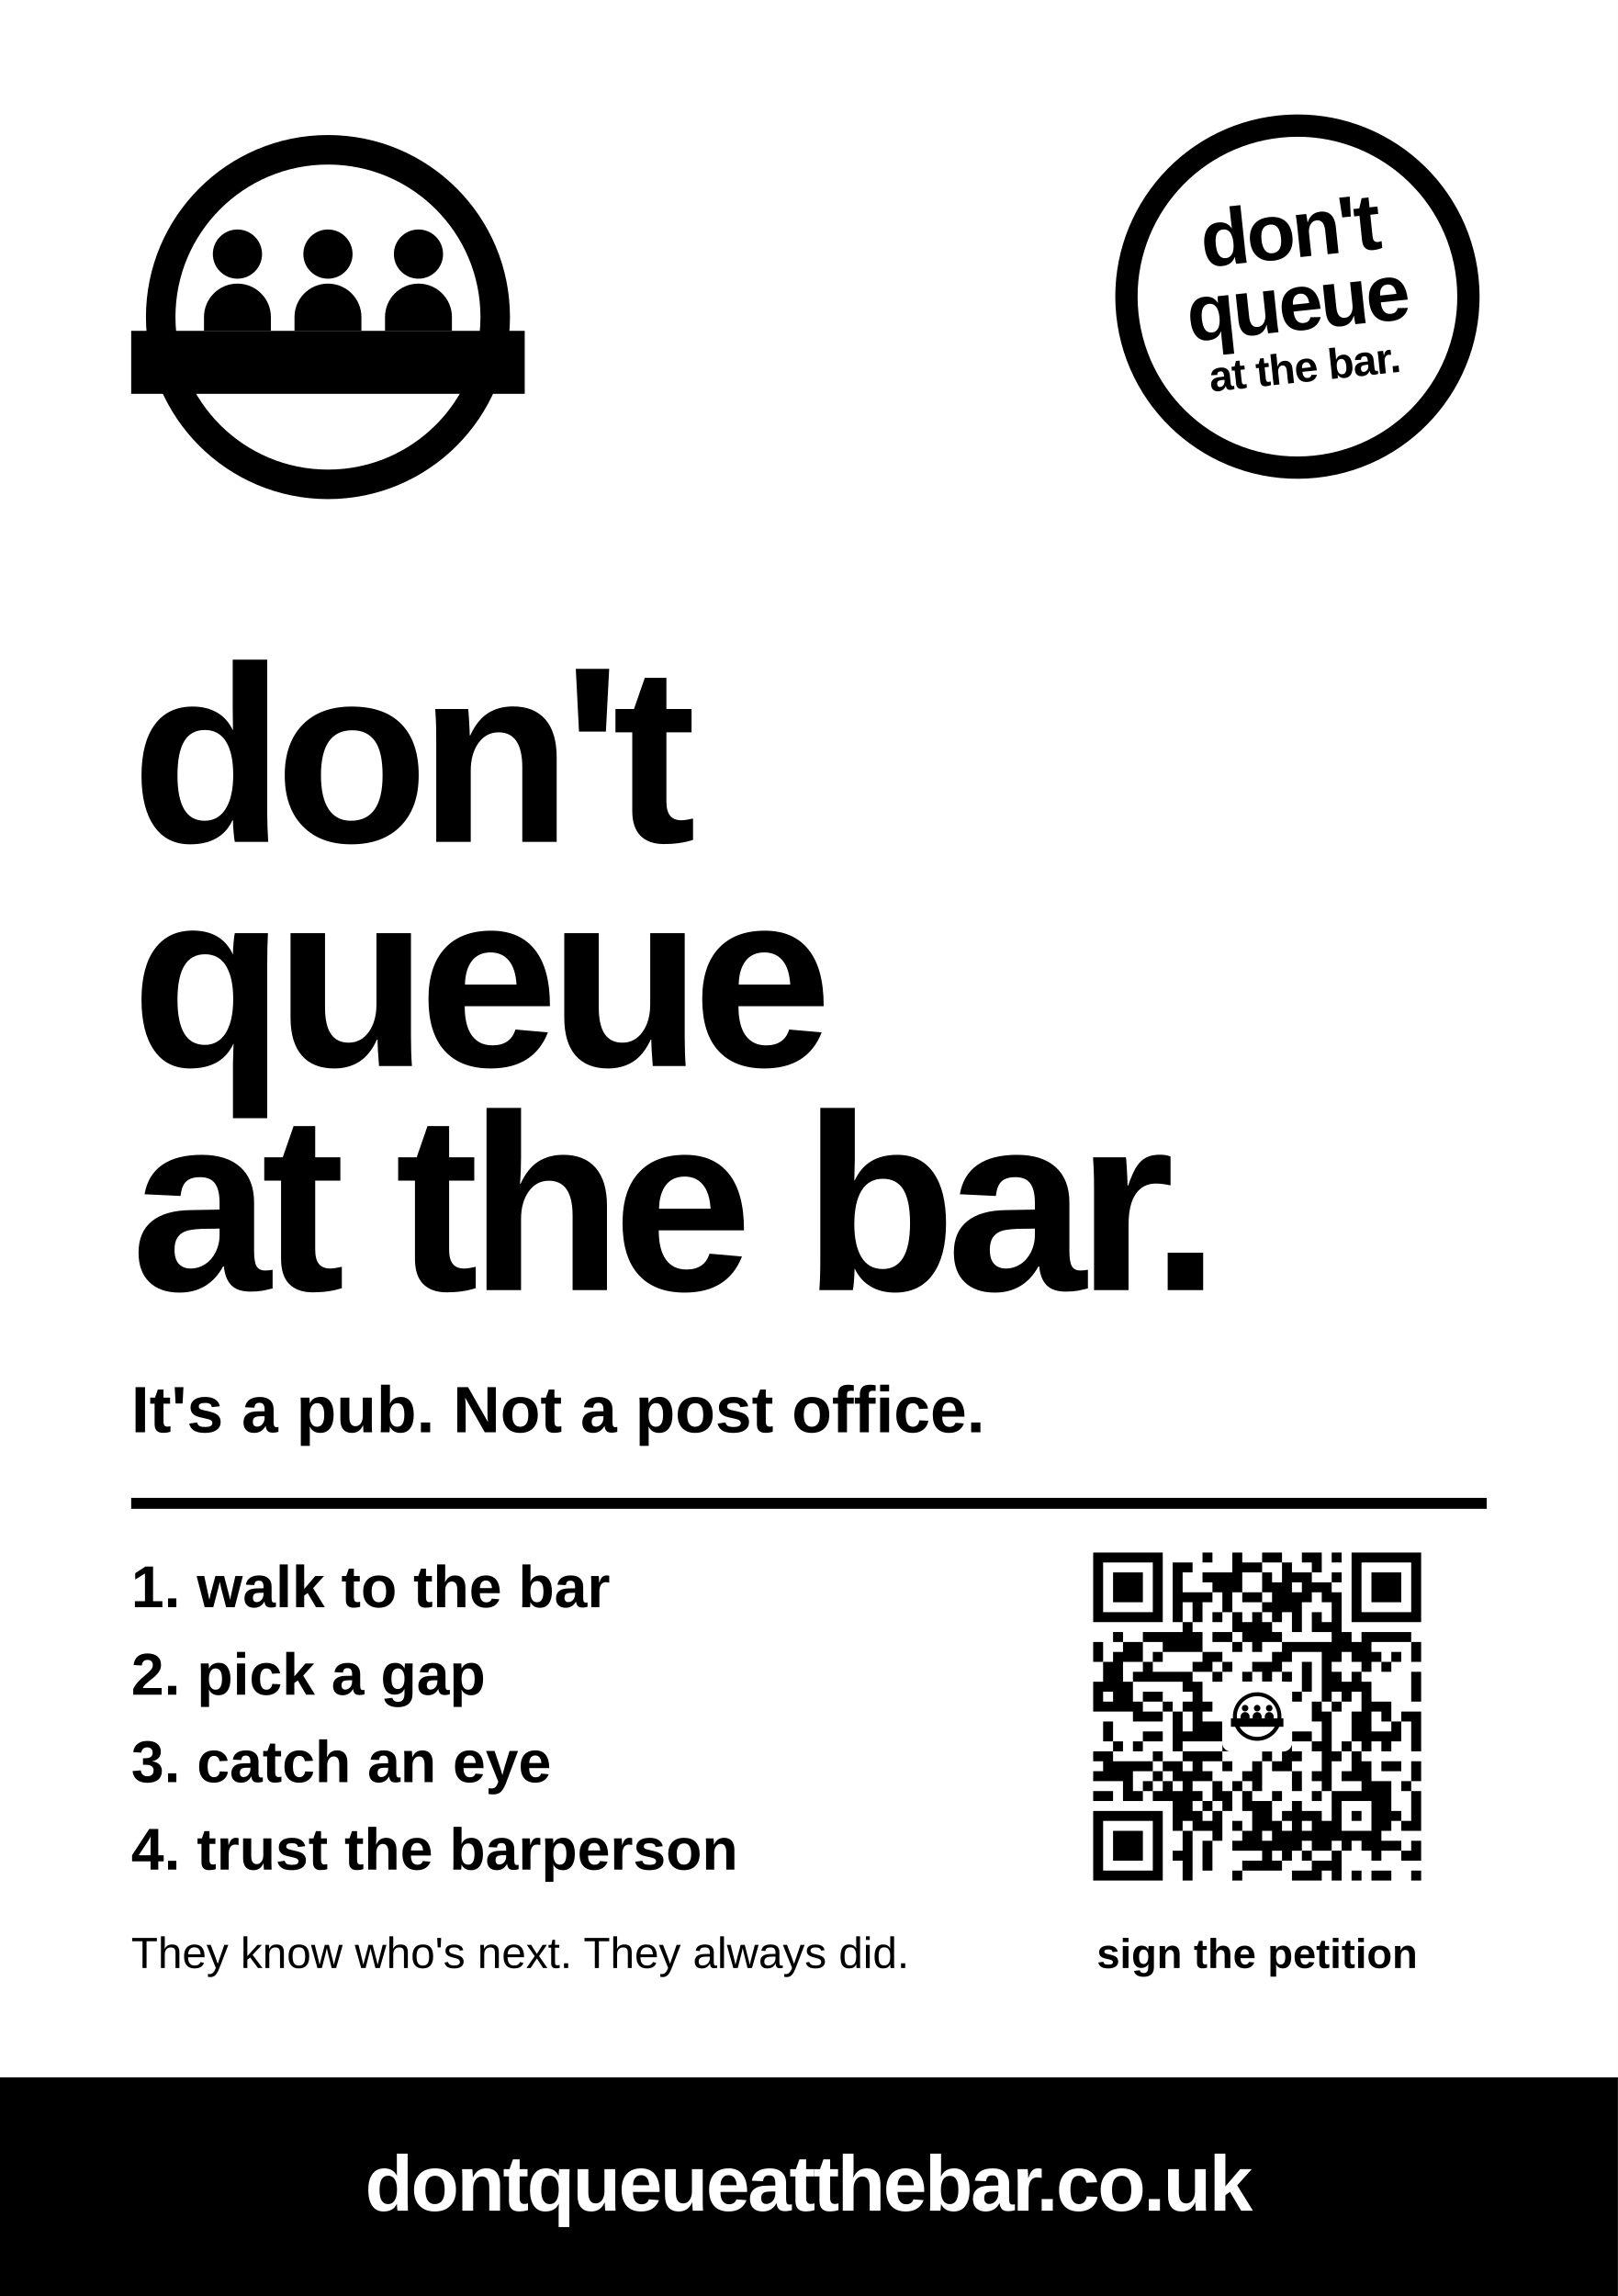
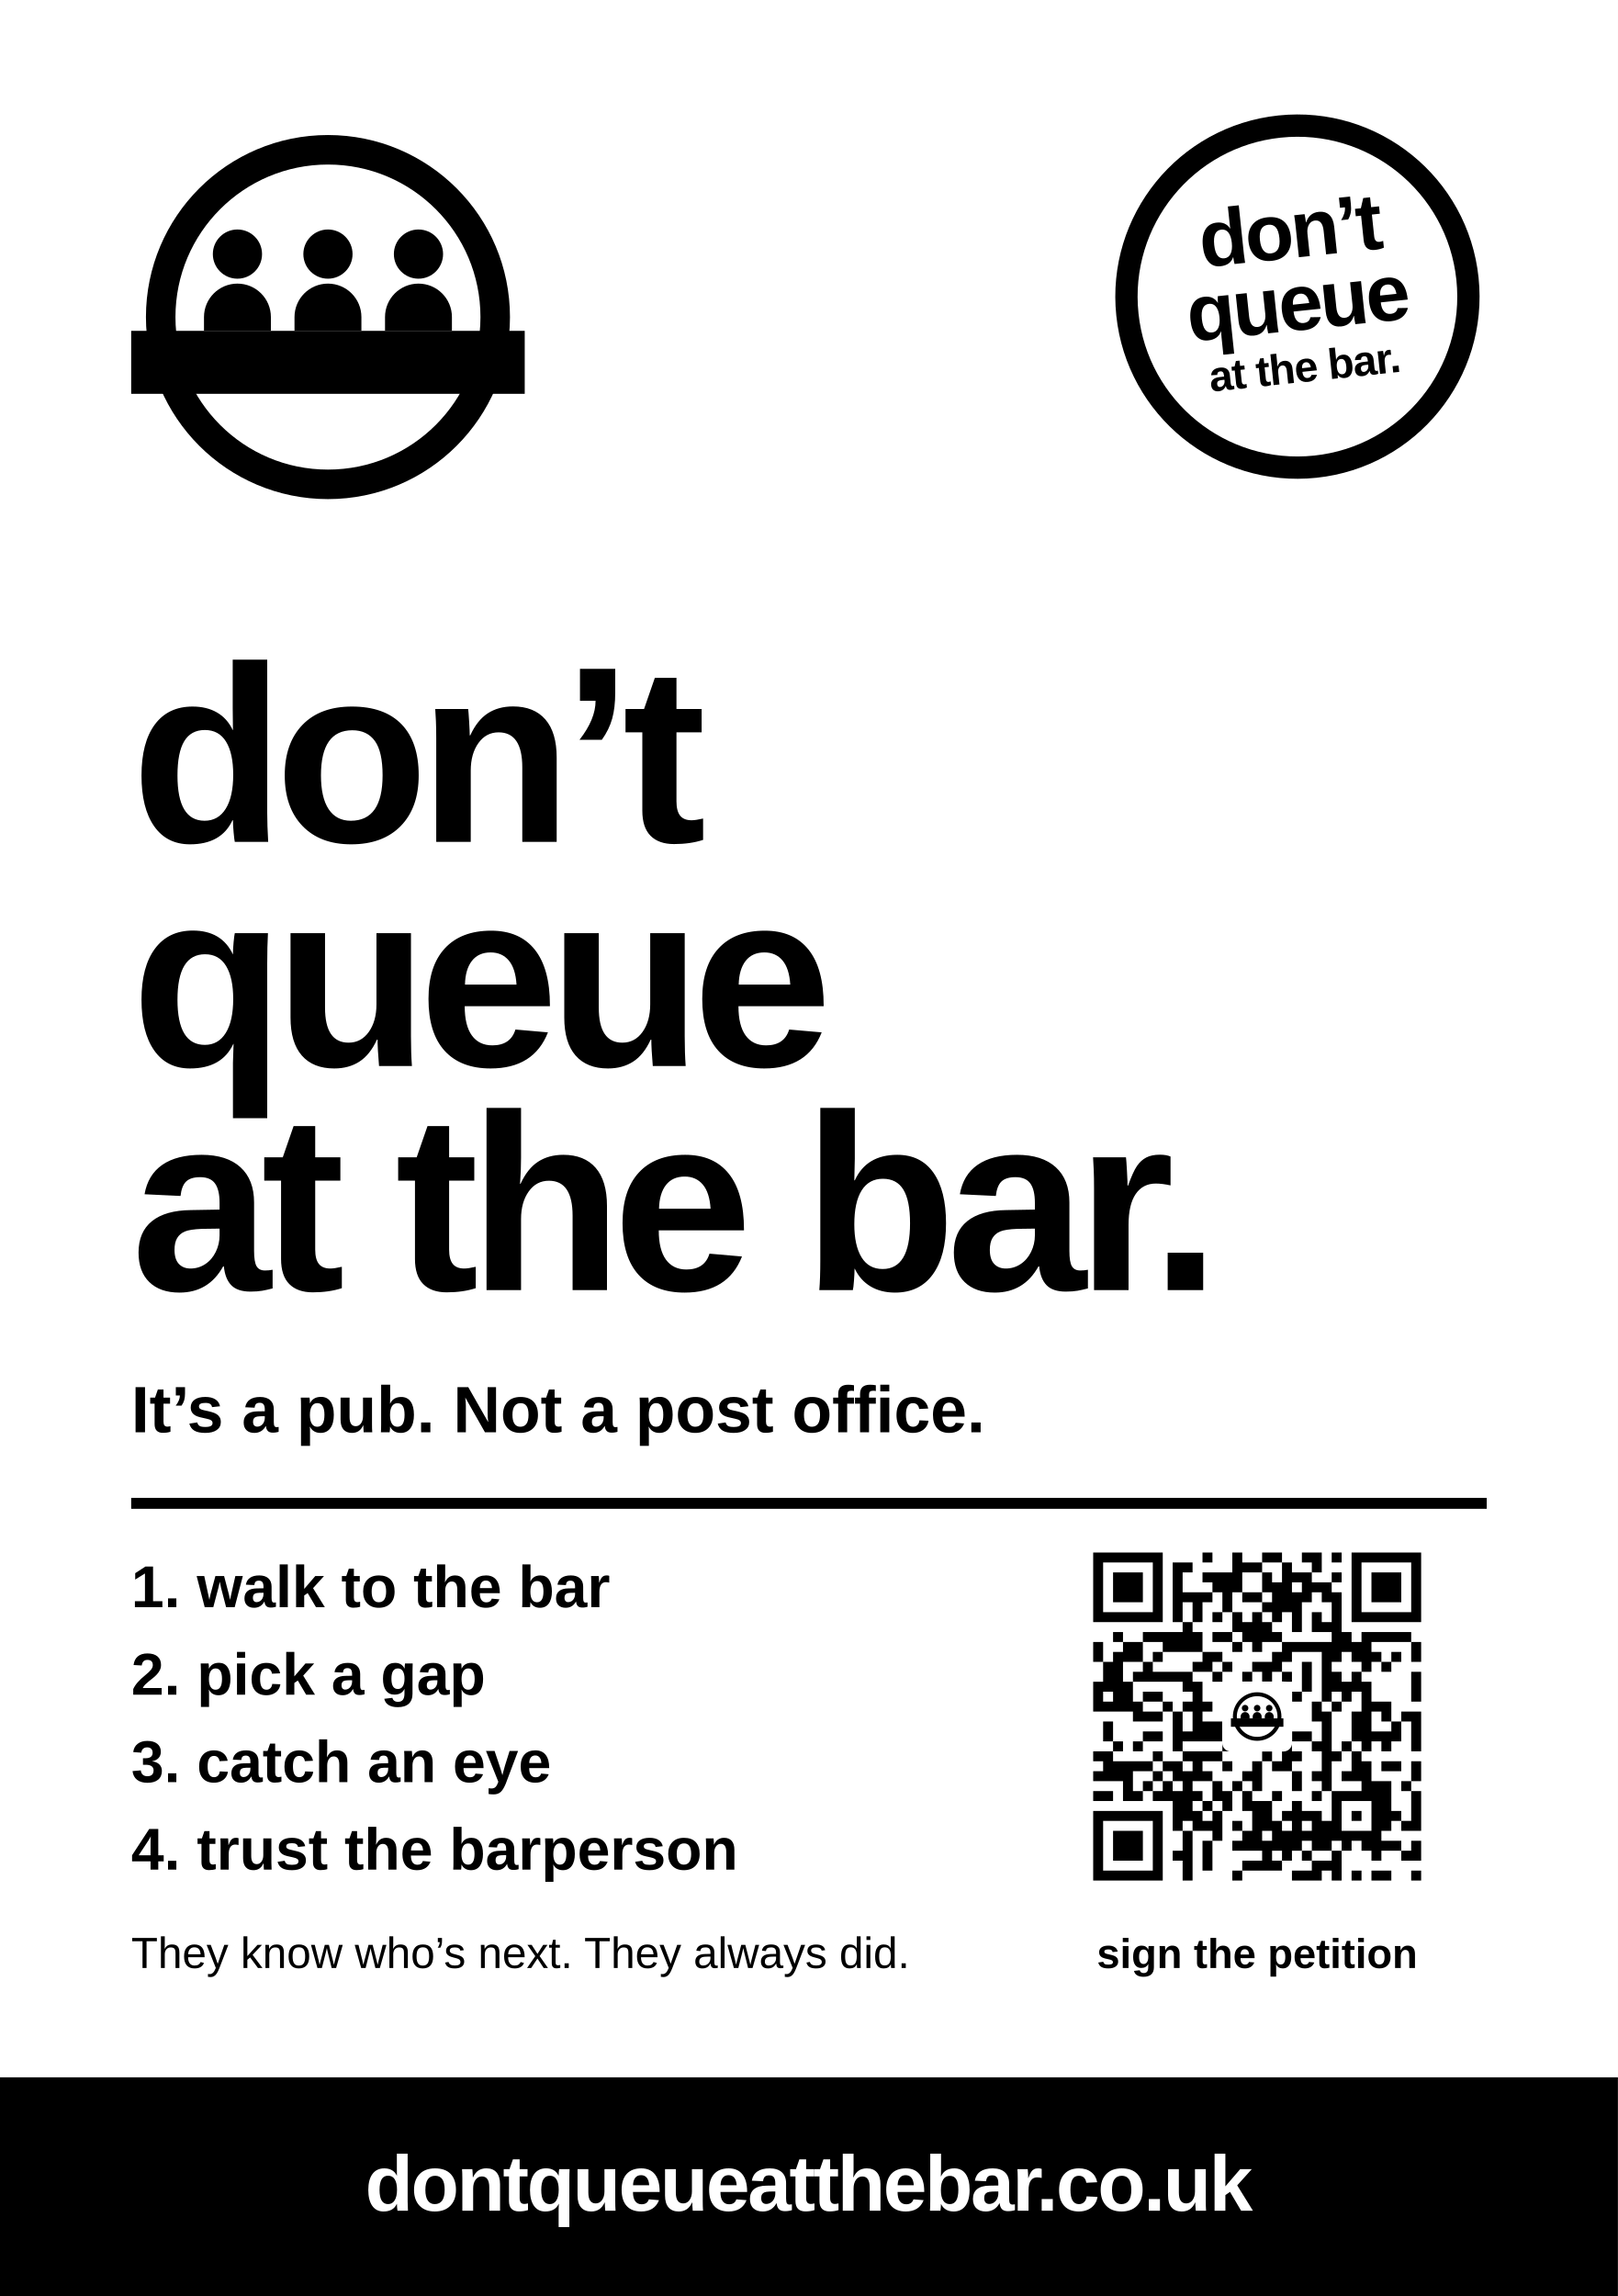
- <svg xmlns="http://www.w3.org/2000/svg" viewBox="0 0 1480 2100" width="148mm" height="210mm" role="img" aria-label="A5 flyer: don't queue at the bar">
+ <svg xmlns="http://www.w3.org/2000/svg" viewBox="0 0 1480 2100" width="148mm" height="210mm" role="img" aria-label="A5 flyer: don’t queue at the bar">
  <defs>
    <g id="fig">
      <circle cx="0" cy="0" r="25" />
      <path d="M-34,78 V64 a34,34 0 0 1 68,0 V78 Z" />
    </g>
-     <path id="ring" d="M 32,200 A 168,168 0 1 1 368,200 A 168,168 0 1 1 32,200" />
  </defs>
  <rect width="1480" height="2100" fill="#fff" />
  <g transform="translate(120,110) scale(0.9)">
    <circle cx="200" cy="200" r="170" fill="none" stroke="#000" stroke-width="30" />
    <g fill="#000">
      <use href="#fig" x="108" y="136" />
      <use href="#fig" x="200" y="136" />
      <use href="#fig" x="292" y="136" />
    </g>
    <rect x="0" y="214" width="400" height="64" fill="#000" />
  </g>
  <g transform="translate(1000,120) rotate(-6) scale(0.85)">
    <circle cx="200" cy="200" r="184" fill="none" stroke="#000" stroke-width="24" />
    <g font-family="'Avenir Next','Helvetica Neue','Segoe UI',Arial,sans-serif" font-weight="900" fill="#000" text-anchor="middle" letter-spacing="-3">
-       <text x="200" y="158" font-size="86">don't</text>
+       <text x="200" y="158" font-size="86">don’t</text>
      <text x="200" y="236" font-size="86">queue</text>
      <text x="200" y="292" font-size="46" letter-spacing="-1">at the bar.</text>
    </g>
  </g>
  <g font-family="'Avenir Next','Helvetica Neue','Segoe UI',Arial,sans-serif" font-weight="900" fill="#000" letter-spacing="-9">
-     <text x="120" y="770" font-size="230">don't</text>
+     <text x="120" y="770" font-size="230">don’t</text>
    <text x="120" y="975" font-size="230">queue</text>
    <text x="120" y="1180" font-size="230">at the bar.</text>
  </g>
-   <text x="120" y="1310" font-family="'Avenir Next','Helvetica Neue','Segoe UI',Arial,sans-serif" font-weight="600" font-size="60" fill="#000">It's a pub. Not a post office.</text>
+   <text x="120" y="1310" font-family="'Avenir Next','Helvetica Neue','Segoe UI',Arial,sans-serif" font-weight="600" font-size="60" fill="#000">It’s a pub. Not a post office.</text>
  <rect x="120" y="1370" width="1240" height="10" fill="#000" />
  <g font-family="'Avenir Next','Helvetica Neue','Segoe UI',Arial,sans-serif" font-weight="900" font-size="54" fill="#000">
    <text x="120" y="1470">1. walk to the bar</text>
    <text x="120" y="1550">2. pick a gap</text>
    <text x="120" y="1630">3. catch an eye</text>
    <text x="120" y="1710">4. trust the barperson</text>
  </g>
-   <text x="120" y="1800" font-family="'Avenir Next','Helvetica Neue','Segoe UI',Arial,sans-serif" font-weight="500" font-size="40" fill="#000">They know who's next. They always did.</text>
+   <text x="120" y="1800" font-family="'Avenir Next','Helvetica Neue','Segoe UI',Arial,sans-serif" font-weight="500" font-size="40" fill="#000">They know who’s next. They always did.</text>
  <g transform="translate(1000,1420)">
    <path transform="scale(9.090909)" d="M0 0h7v1h-7zM11 0h1v1h-1zM14 0h1v1h-1zM17 0h2v1h-2zM21 0h2v1h-2zM24 0h1v1h-1zM26 0h7v1h-7zM0 1h1v1h-1zM6 1h1v1h-1zM8 1h2v1h-2zM14 1h3v1h-3zM19 1h1v1h-1zM22 1h1v1h-1zM26 1h1v1h-1zM32 1h1v1h-1zM0 2h1v1h-1zM2 2h3v1h-3zM6 2h1v1h-1zM8 2h1v1h-1zM11 2h4v1h-4zM17 2h1v1h-1zM19 2h3v1h-3zM24 2h1v1h-1zM26 2h1v1h-1zM28 2h3v1h-3zM32 2h1v1h-1zM0 3h1v1h-1zM2 3h3v1h-3zM6 3h1v1h-1zM8 3h1v1h-1zM12 3h3v1h-3zM17 3h3v1h-3zM21 3h3v1h-3zM26 3h1v1h-1zM28 3h3v1h-3zM32 3h1v1h-1zM0 4h1v1h-1zM2 4h3v1h-3zM6 4h1v1h-1zM8 4h4v1h-4zM13 4h1v1h-1zM15 4h2v1h-2zM18 4h4v1h-4zM23 4h2v1h-2zM26 4h1v1h-1zM28 4h3v1h-3zM32 4h1v1h-1zM0 5h1v1h-1zM6 5h1v1h-1zM8 5h1v1h-1zM10 5h1v1h-1zM13 5h1v1h-1zM17 5h4v1h-4zM24 5h1v1h-1zM26 5h1v1h-1zM32 5h1v1h-1zM0 6h7v1h-7zM8 6h1v1h-1zM10 6h1v1h-1zM12 6h1v1h-1zM14 6h1v1h-1zM16 6h1v1h-1zM18 6h1v1h-1zM20 6h1v1h-1zM22 6h1v1h-1zM24 6h1v1h-1zM26 6h7v1h-7zM9 7h1v1h-1zM14 7h4v1h-4zM20 7h1v1h-1zM22 7h3v1h-3zM2 8h1v1h-1zM5 8h6v1h-6zM12 8h2v1h-2zM15 8h4v1h-4zM24 8h2v1h-2zM27 8h5v1h-5zM0 9h1v1h-1zM3 9h2v1h-2zM7 9h4v1h-4zM14 9h1v1h-1zM16 9h1v1h-1zM19 9h9v1h-9zM32 9h1v1h-1zM0 10h1v1h-1zM2 10h3v1h-3zM6 10h1v1h-1zM11 10h2v1h-2zM18 10h2v1h-2zM23 10h2v1h-2zM26 10h3v1h-3zM30 10h1v1h-1zM32 10h1v1h-1zM1 11h2v1h-2zM5 11h1v1h-1zM10 11h2v1h-2zM13 11h1v1h-1zM16 11h3v1h-3zM21 11h1v1h-1zM23 11h1v1h-1zM27 11h1v1h-1zM29 11h1v1h-1zM1 12h2v1h-2zM4 12h6v1h-6zM12 12h1v1h-1zM15 12h1v1h-1zM17 12h1v1h-1zM19 12h1v1h-1zM21 12h1v1h-1zM23 12h2v1h-2zM26 12h1v1h-1zM32 12h1v1h-1zM0 13h4v1h-4zM9 13h2v1h-2zM14 13h1v1h-1zM16 13h3v1h-3zM21 13h1v1h-1zM23 13h5v1h-5zM32 13h1v1h-1zM0 14h1v1h-1zM2 14h2v1h-2zM5 14h2v1h-2zM10 14h1v1h-1zM13 14h1v1h-1zM17 14h1v1h-1zM20 14h1v1h-1zM23 14h1v1h-1zM25 14h1v1h-1zM27 14h1v1h-1zM32 14h1v1h-1zM0 15h5v1h-5zM7 15h1v1h-1zM9 15h3v1h-3zM13 15h3v1h-3zM22 15h1v1h-1zM24 15h1v1h-1zM27 15h3v1h-3zM4 16h3v1h-3zM8 16h1v1h-1zM10 16h1v1h-1zM13 16h1v1h-1zM16 16h2v1h-2zM19 16h1v1h-1zM22 16h2v1h-2zM26 16h2v1h-2zM29 16h1v1h-1zM31 16h2v1h-2zM1 17h1v1h-1zM8 17h1v1h-1zM10 17h4v1h-4zM18 17h1v1h-1zM23 17h1v1h-1zM26 17h2v1h-2zM30 17h1v1h-1zM32 17h1v1h-1zM1 18h1v1h-1zM5 18h2v1h-2zM8 18h7v1h-7zM19 18h3v1h-3zM23 18h1v1h-1zM26 18h5v1h-5zM32 18h1v1h-1zM2 19h1v1h-1zM4 19h1v1h-1zM8 19h1v1h-1zM13 19h3v1h-3zM17 19h1v1h-1zM19 19h1v1h-1zM22 19h2v1h-2zM25 19h1v1h-1zM27 19h1v1h-1zM29 19h1v1h-1zM32 19h1v1h-1zM0 20h2v1h-2zM6 20h1v1h-1zM9 20h4v1h-4zM17 20h1v1h-1zM19 20h2v1h-2zM23 20h2v1h-2zM26 20h1v1h-1zM1 21h5v1h-5zM7 21h2v1h-2zM10 21h1v1h-1zM13 21h1v1h-1zM16 21h1v1h-1zM18 21h2v1h-2zM23 21h1v1h-1zM26 21h2v1h-2zM29 21h2v1h-2zM32 21h1v1h-1zM0 22h4v1h-4zM6 22h1v1h-1zM8 22h4v1h-4zM15 22h2v1h-2zM20 22h1v1h-1zM22 22h2v1h-2zM25 22h3v1h-3zM32 22h1v1h-1zM3 23h1v1h-1zM5 23h1v1h-1zM7 23h1v1h-1zM9 23h1v1h-1zM12 23h1v1h-1zM14 23h1v1h-1zM16 23h1v1h-1zM20 23h1v1h-1zM23 23h1v1h-1zM27 23h3v1h-3zM31 23h1v1h-1zM0 24h2v1h-2zM3 24h2v1h-2zM6 24h5v1h-5zM12 24h2v1h-2zM15 24h1v1h-1zM18 24h1v1h-1zM22 24h1v1h-1zM24 24h6v1h-6zM32 24h1v1h-1zM8 25h2v1h-2zM11 25h1v1h-1zM13 25h1v1h-1zM15 25h3v1h-3zM20 25h1v1h-1zM24 25h1v1h-1zM28 25h2v1h-2zM32 25h1v1h-1zM0 26h7v1h-7zM8 26h3v1h-3zM12 26h1v1h-1zM16 26h2v1h-2zM19 26h4v1h-4zM24 26h1v1h-1zM26 26h1v1h-1zM28 26h3v1h-3zM32 26h1v1h-1zM0 27h1v1h-1zM6 27h1v1h-1zM8 27h1v1h-1zM10 27h3v1h-3zM14 27h1v1h-1zM16 27h3v1h-3zM20 27h1v1h-1zM22 27h3v1h-3zM28 27h2v1h-2zM31 27h2v1h-2zM0 28h1v1h-1zM2 28h3v1h-3zM6 28h1v1h-1zM9 28h1v1h-1zM12 28h1v1h-1zM15 28h2v1h-2zM18 28h11v1h-11zM0 29h1v1h-1zM2 29h3v1h-3zM6 29h1v1h-1zM9 29h1v1h-1zM11 29h1v1h-1zM14 29h7v1h-7zM22 29h2v1h-2zM25 29h1v1h-1zM27 29h4v1h-4zM32 29h1v1h-1zM0 30h1v1h-1zM2 30h3v1h-3zM6 30h1v1h-1zM8 30h2v1h-2zM11 30h1v1h-1zM17 30h1v1h-1zM19 30h1v1h-1zM21 30h1v1h-1zM24 30h1v1h-1zM28 30h1v1h-1zM31 30h2v1h-2zM0 31h1v1h-1zM6 31h1v1h-1zM9 31h1v1h-1zM11 31h1v1h-1zM15 31h4v1h-4zM22 31h3v1h-3zM0 32h7v1h-7zM9 32h1v1h-1zM14 32h1v1h-1zM20 32h3v1h-3zM24 32h1v1h-1zM26 32h1v1h-1zM28 32h2v1h-2zM32 32h1v1h-1z" fill="#000" />
    <rect x="118" y="118" width="64" height="64" rx="8" fill="#fff" />
    <g transform="translate(126 126) scale(0.12)">
      <circle cx="200" cy="200" r="170" fill="none" stroke="#000" stroke-width="30" />
      <g fill="#000">
        <use href="#fig" x="108" y="136" />
        <use href="#fig" x="200" y="136" />
        <use href="#fig" x="292" y="136" />
      </g>
      <rect x="0" y="214" width="400" height="64" fill="#000" />
    </g>
  </g>
  <text x="1150" y="1800" font-family="'Avenir Next','Helvetica Neue','Segoe UI',Arial,sans-serif" font-weight="900" font-size="38" fill="#000" text-anchor="middle">sign the petition</text>
  <rect x="0" y="1900" width="1480" height="200" fill="#000" />
  <text x="740" y="2022" font-family="'Avenir Next','Helvetica Neue','Segoe UI',Arial,sans-serif" font-weight="900" font-size="72" fill="#fff" text-anchor="middle" letter-spacing="-2">dontqueueatthebar.co.uk</text>
</svg>
